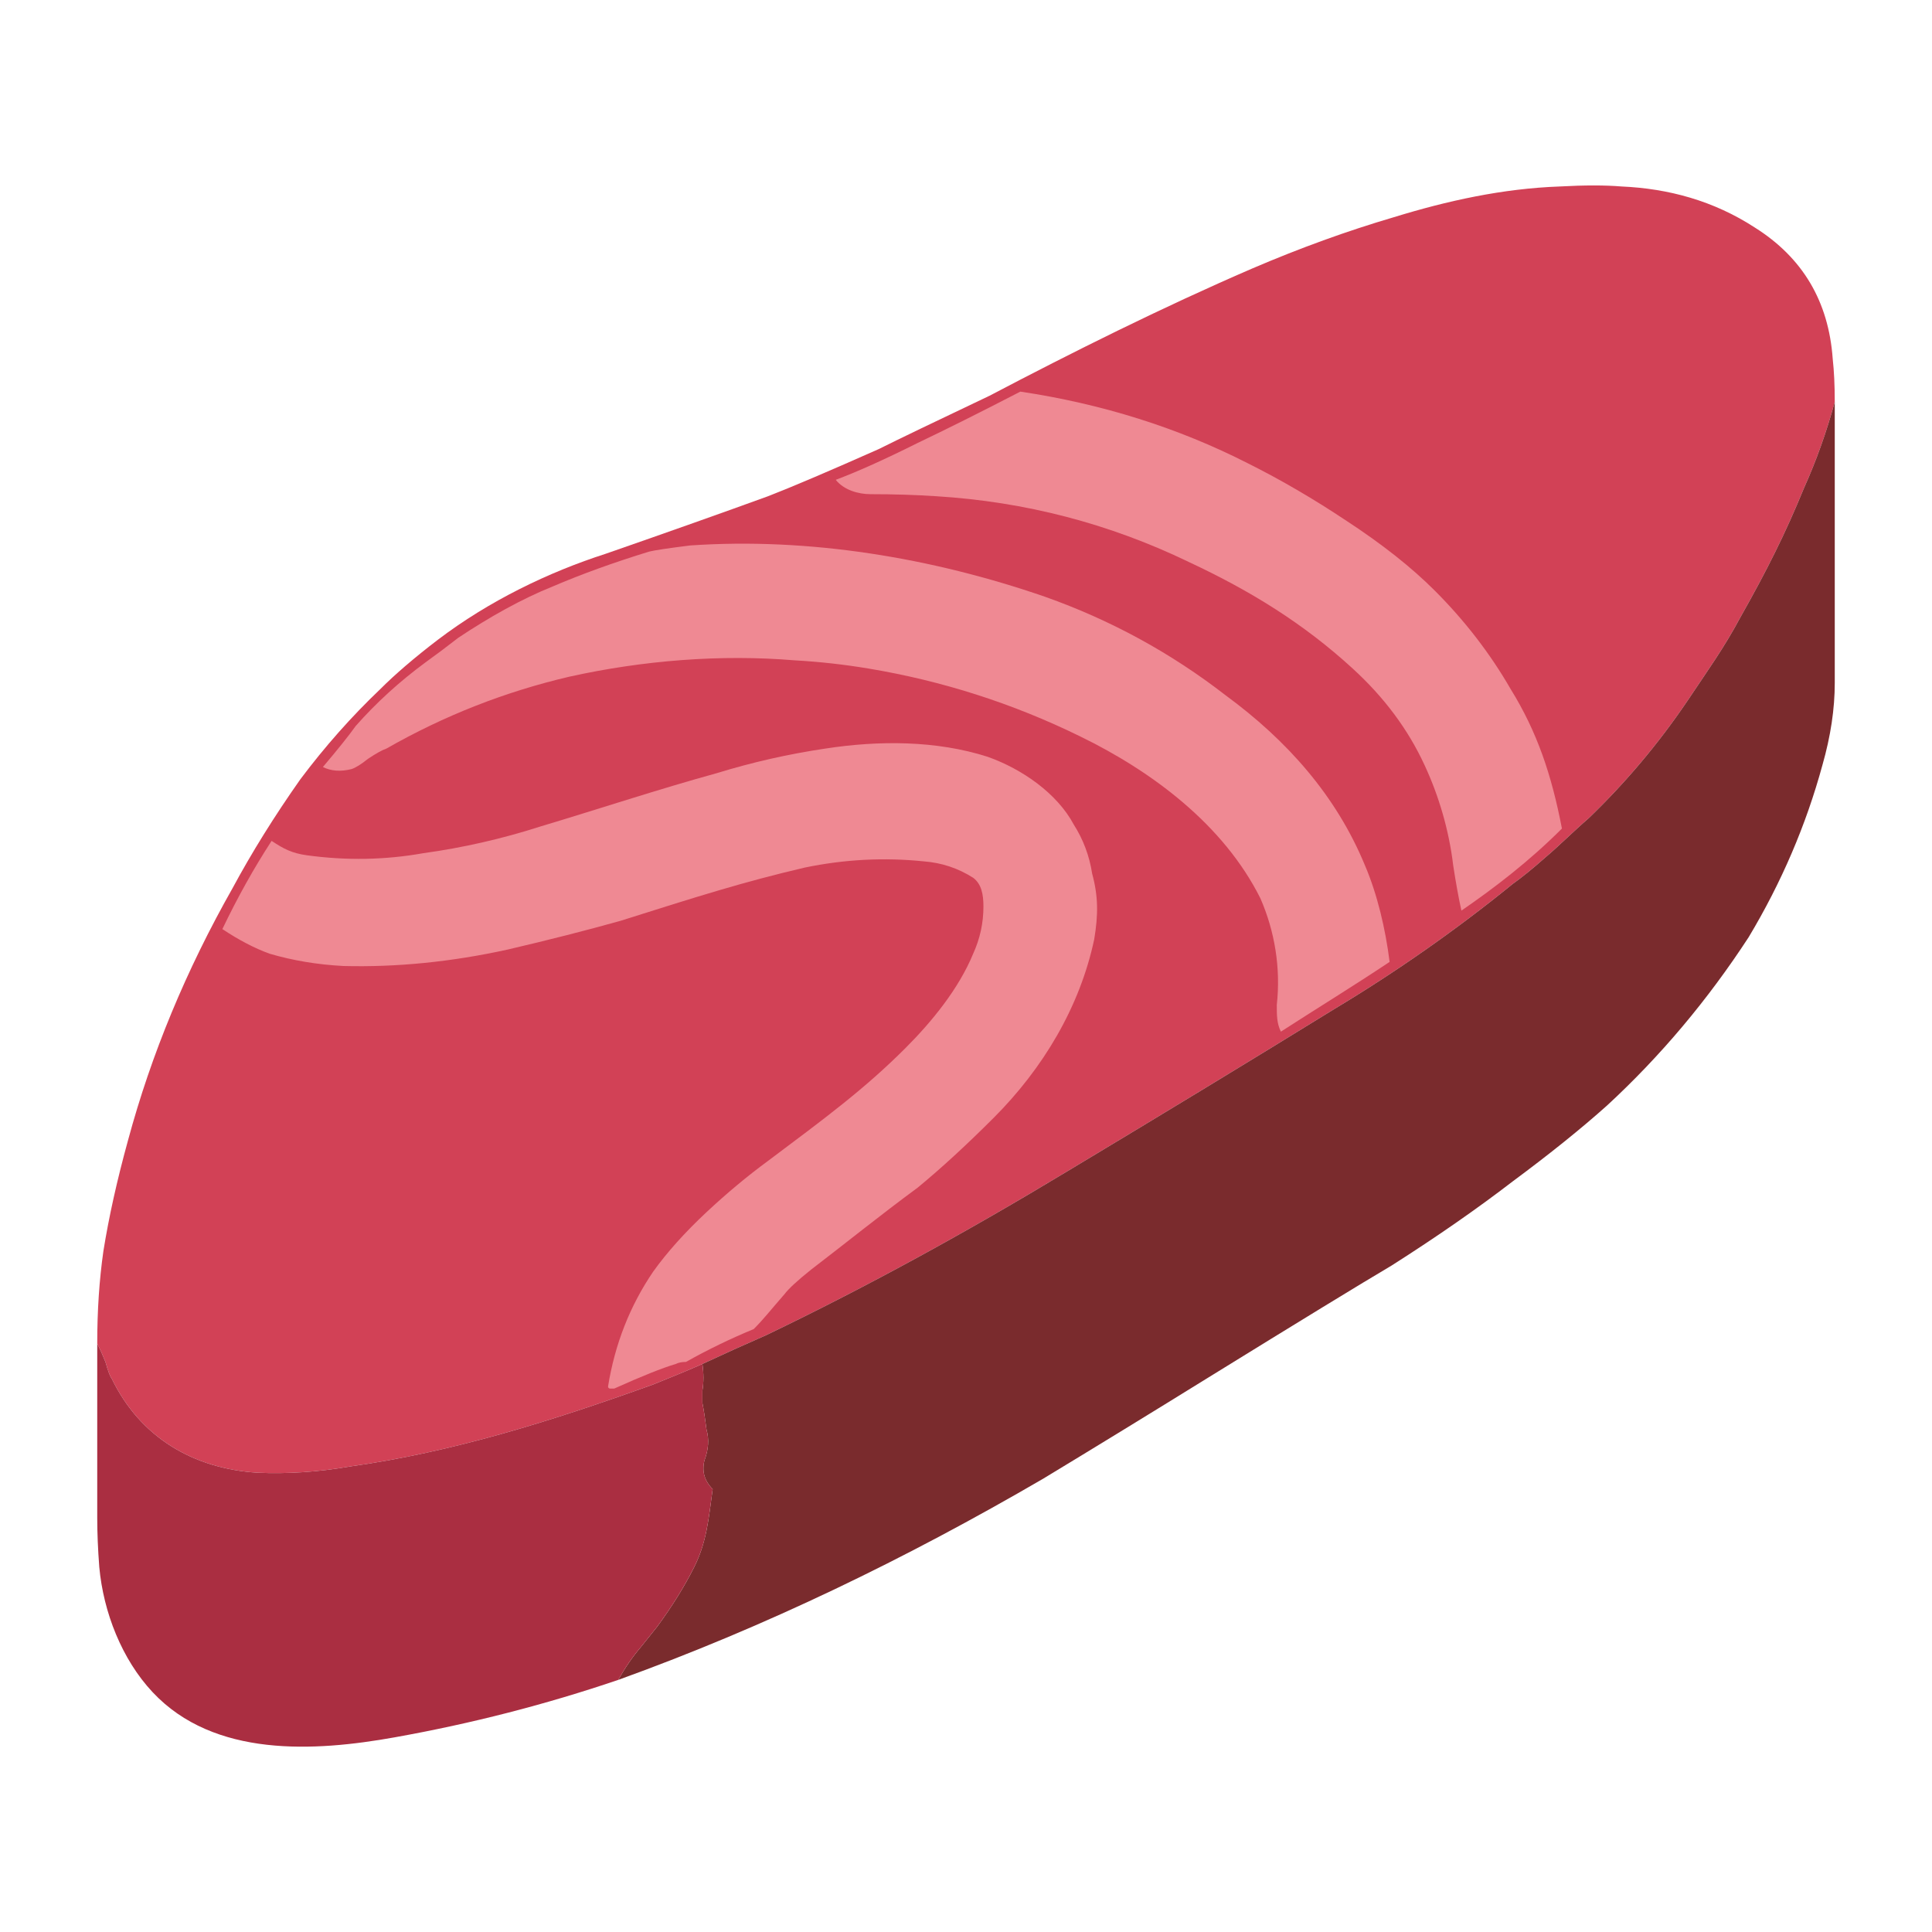
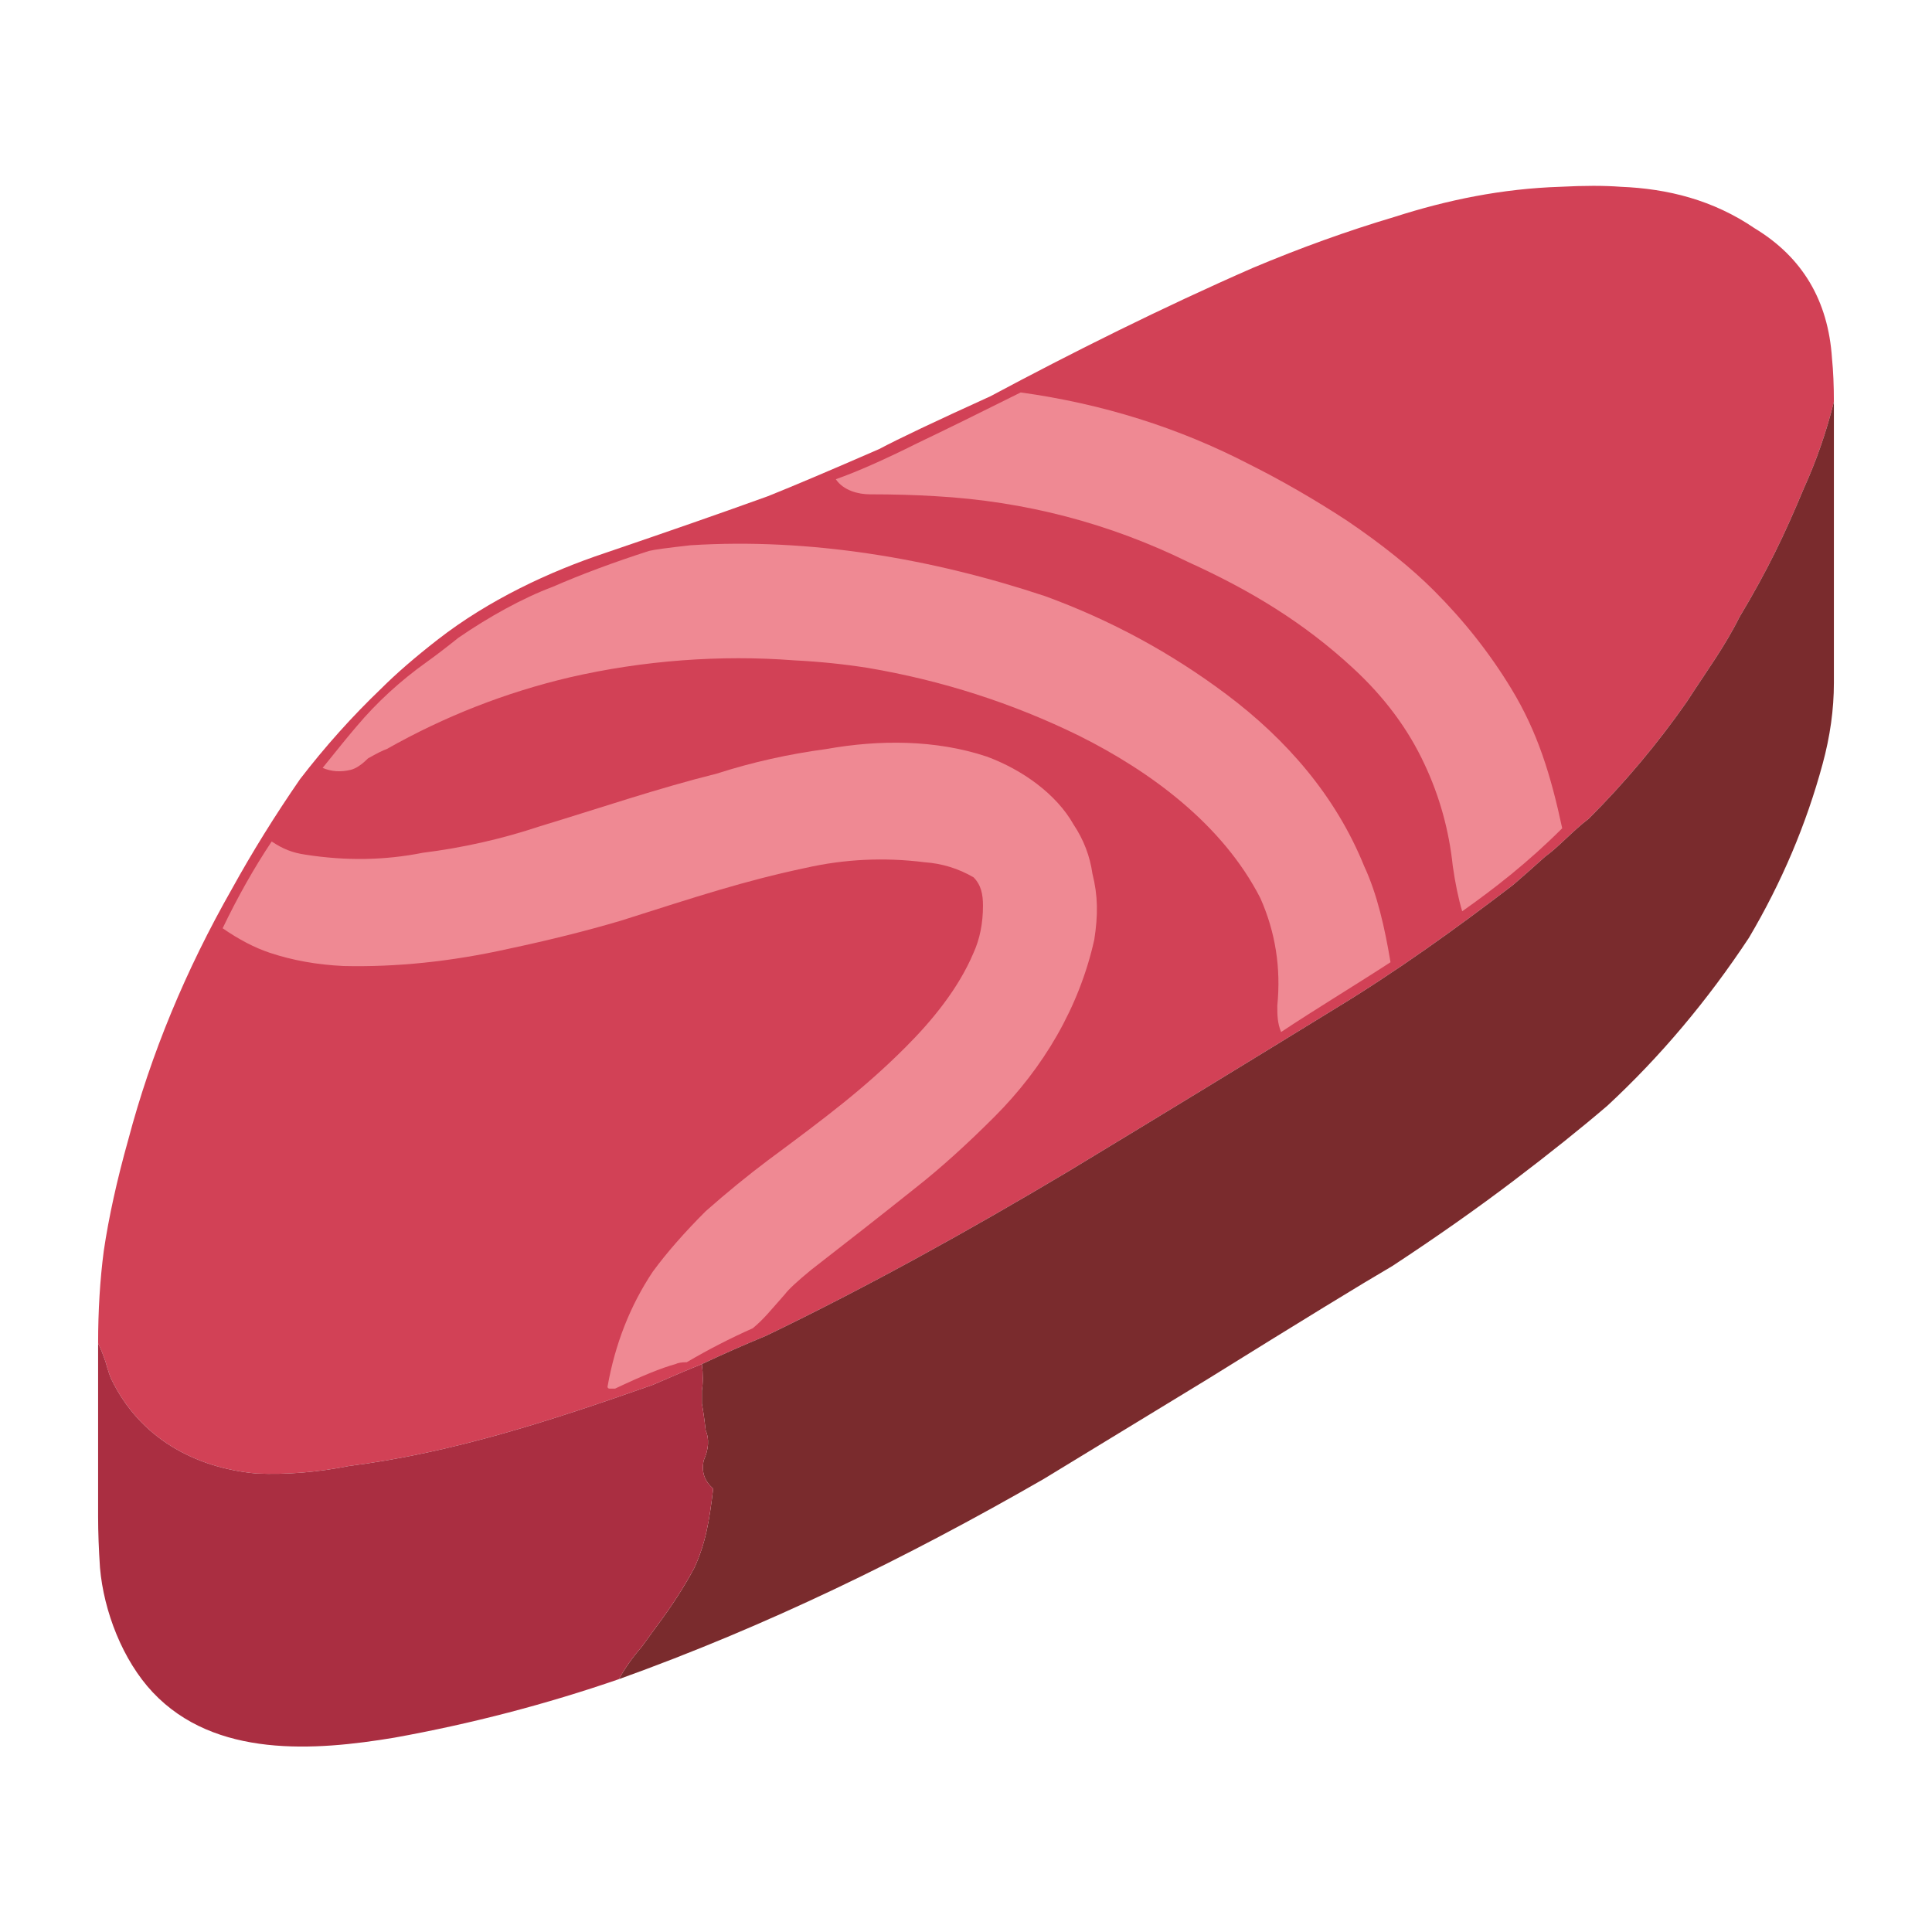
- <svg xmlns="http://www.w3.org/2000/svg" viewBox="40.6 41.1 941.8 941.8">
-   <path fill="#d24156" d="M935 237q-6 22-15 42c-9 22-18 40-31 63-8 15-16 26-26 41q-21 31-48 57c-7 6-15 14-21 19q-9 8-16 13c-27 22-57 43-87 61q-60 37-130 79c-48 29-97 56-147 80q-16 7-31 14-9 4-24 10c-50 18-98 33-148 40q-23 4-45 3c-31-2-57-17-71-46q-1-1-3-8-2-5-4-9 0-24 3-45 4-25 12-54 17-63 51-123 14-26 33-53 18-24 39-44 11-11 28-24c25-19 54-33 82-42q46-16 79-28 18-7 54-23 14-7 54-26c40-21 84-43 128-62q35-15 69-25c26-8 53-14 81-15q18-1 30 0c23 1 45 7 65 20q35 22 38 64 1 9 1 21" />
-   <path fill="#ef8993" d="M753 485q-2-9-4-22c-2-17-7-34-14-49q-12-26-35-47c-24-22-50-38-80-52q-58-28-123-32-15-1-32-1c-6 0-13-2-17-7q16-6 40-18 21-10 50-25 60 9 111 35 24 12 48 28 26 17 43 34 22 22 37 48c13 21 20 42 25 68-16 16-33 29-49 40" />
-   <path fill="#7a2b2d" d="M935 237v137q0 19-6 40-12 44-36 84-30 46-69 82-19 17-46 37-26 20-59 41-22 13-90 55-42 26-80 49c-67 39-135 72-207 98q5-9 11-16l8-10q11-15 18-29c6-12 7-23 9-38q-6-6-4-14 3-8 1-15-1-8-2-13v-6q1-6 0-13 15-7 31-14c50-24 99-51 147-80q70-42 130-79c30-18 60-39 87-61q7-5 16-13c6-5 14-13 21-19q27-26 48-57c10-15 18-26 26-41 13-23 22-41 31-63q9-20 15-42" />
-   <path fill="#ef8993" d="M198 415q11-13 16-20 15-17 34-31 7-5 16-12c15-10 31-19 46-25q21-9 47-17 4-1 20-3c58-4 118 6 173 25q48 17 88 48c30 22 54 49 68 83 6 14 10 31 12 47-18 12-36 23-53 34-2-4-2-8-2-13 2-18-1-36-8-52-18-36-53-62-88-79q-49-24-103-33-18-3-36-4c-36-3-74 0-110 8q-47 11-89 35-3 1-9 5-5 4-8 5-8 2-14-1" />
-   <path fill="#ef8993" d="M149 494q11-23 24-43c6 4 10 6 17 7q29 4 57-1 29-4 57-13c30-9 57-18 86-26q26-8 53-12c26-4 54-4 79 4 17 6 34 18 42 33q7 11 9 24c3 11 3 20 1 32-7 33-25 63-49 87q-20 20-37 34c-19 14-35 27-52 40q-10 8-13 12c-7 8-10 12-15 17q-17 7-33 16-3 0-5 1-10 3-30 12h-2a1 1-1 0 1-1-1q5-31 22-56 10-14 26-29 15-14 30-25c28-21 47-35 67-55 13-13 26-29 33-46q5-11 5-23c0-6-1-11-5-14q-11-7-24-8-29-3-58 3c-30 7-52 14-90 26q-25 7-55 14-41 9-80 8-19-1-36-6-11-4-23-12" />
-   <path fill="#aa2e41" d="M383 706q1 7 0 13v6q1 5 2 13 2 7-1 15-2 8 4 14c-2 15-3 26-9 38q-7 14-18 29l-8 10q-6 7-11 16-53 18-109 28c-39 7-88 10-118-22-15-16-24-39-26-61q-1-13-1-24v-85q2 4 4 9 2 7 3 8c14 29 40 44 71 46q22 1 45-3c50-7 98-22 148-40q15-6 24-10" />
+ <svg xmlns="http://www.w3.org/2000/svg" viewBox="0 0 1024 1024">
+   <path fill="#d24156" d="M972 213q-6 24-16 46c-10 24-19 43-34 68-8 16-17 28-28 45q-23 33-52 62c-8 6-16 15-23 20q-10 9-17 15c-30 23-62 46-95 66q-65 40-141 86c-52 31-106 61-160 87q-17 7-34 15-10 4-26 11c-54 19-106 36-161 43q-25 5-49 4c-33-3-62-19-77-50q-1-2-3-9-2-6-4-10 0-26 3-49 4-27 13-59 18-68 55-133 16-29 36-58 20-26 43-48 12-12 30-26c27-21 59-36 89-46q50-17 86-30 20-8 59-25 15-8 59-28c43-23 91-47 139-68q38-16 75-27c28-9 57-15 88-16q19-1 32 0c25 1 49 7 71 22q38 23 41 69 1 10 1 23" />
+   <path fill="#ef8993" d="M775 483q-3-10-5-24-3-28.5-15-54-13-28-38-51c-26-24-54-41-87-56q-63-31-134-35-16-1-35-1c-6 0-14-2-18-8q17-6 43-19 23-11 55-27 65 9 121 38 26 13 52 30 28 19 46 37 24 24 41 52c14 23 21 46 27 74-18 18-36 32-53 44" />
+   <path fill="#7a2b2d" d="M972 213v149q0 21-6 43-13 48-39 92-33 50-75 89-21 18-50 40t-64 45q-24 14-98 60l-87 53c-73 42-147 78-225 106q5-9 12-17l8-11q12-16 20-31c6-13 8-25 10-42q-7-6-5-15 4-9 1-16-1-9-2-14v-7q1-6 0-14 17-8 34-15c54-26 108-56 160-87q76-46 141-86c33-20 65-43 95-66q7-6 17-15c7-5 15-14 23-20q29-29 52-62c11-17 20-29 28-45 15-25 24-44 34-68q10-22 16-46" />
+   <path fill="#ef8993" d="M171 407q12-15 18-22 16-19 37-34 7-5 17-13c16-11 34-21 50-27q23-10 51-19 4-1 22-3c63-4 128 7 188 27q52 19 96 52c32 24 58 54 73 91 7 15 11 33 14 51-20 13-40 25-58 37-2-5-2-9-2-14q3-30-9-57c-20-39-58-67-96-86q-53-26-112-36-19-3-39-4c-39-3-80 0-119 9q-51 12-97 38-3 1-10 5-5 5-9 6-8 2-15-1" />
+   <path fill="#ef8993" d="M118 492q12-25 26-46c6 4 11 6 18 7q32 5 62-1 32-4 62-14c33-10 62-20 94-28q28-9 58-13c28-5 58-5 85 4 19 7 37 20 46 36q8 12 10 26c3 12 3 22 1 35-8 36-27 68-53 94q-22 22-41 37c-20 16-38 30-56 44q-11 9-14 13c-8 9-11 13-17 18q-18 8-35 18-4 0-6 1-11 3-32 13h-3a1 1-1 0 1-1-1q6-34 24-61 11-15 28-32 17-15 33-27c31-23 51-38 73-60 14-14 28-31 36-50q5-11 5-25c0-6-1-11-5-15q-12-7-26-8-32-4-63 3c-33 7-57 15-98 28q-27 8-60 15-45 10-87 9-21-1-39-7-12-4-25-13" />
+   <path fill="#aa2e41" d="M372 723q1 8 0 14v7q1 5 2 14 3 7-1 16-2 9 5 15c-2 17-4 29-10 42q-8 15-20 31l-8 11q-7 8-12 17-58 20-119 31c-42 7-95 11-128-24-16-17-26-43-28-66q-1-15-1-27v-92q2 4 4 10 2 7 3 9c15 31 44 47 77 50q24 1 49-4c55-7 107-24 161-43q16-7 26-11" />
</svg>
